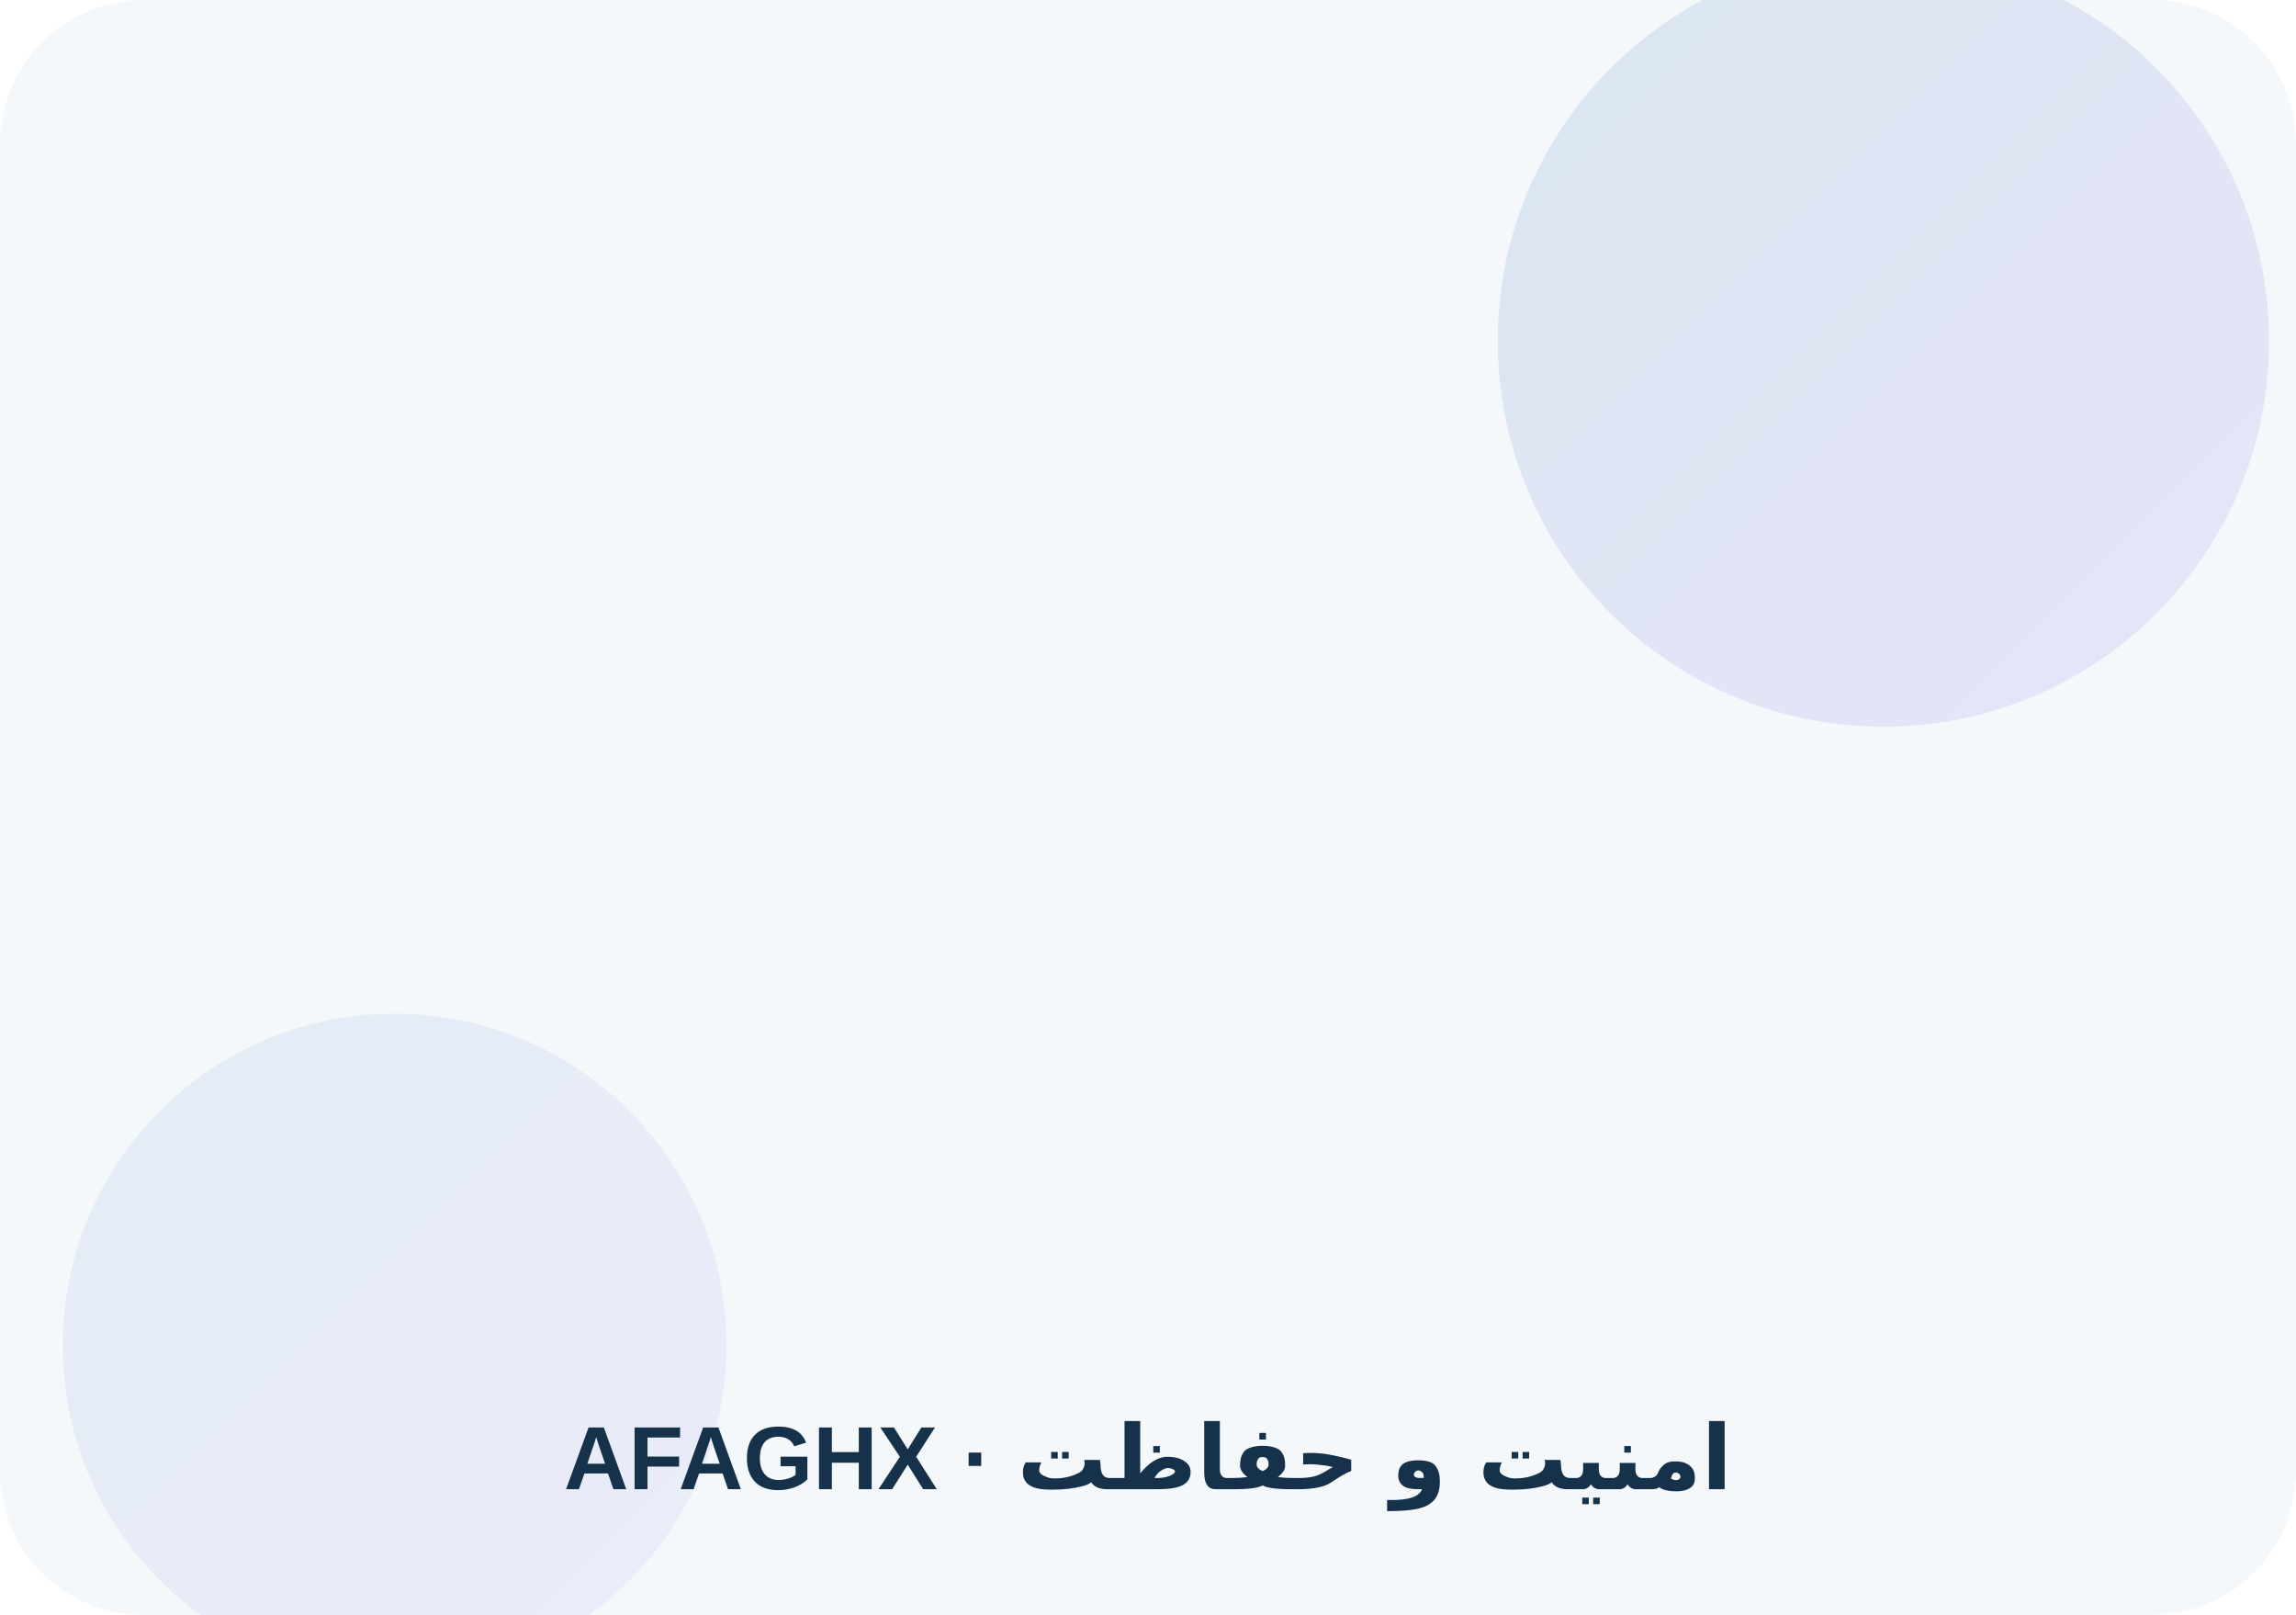
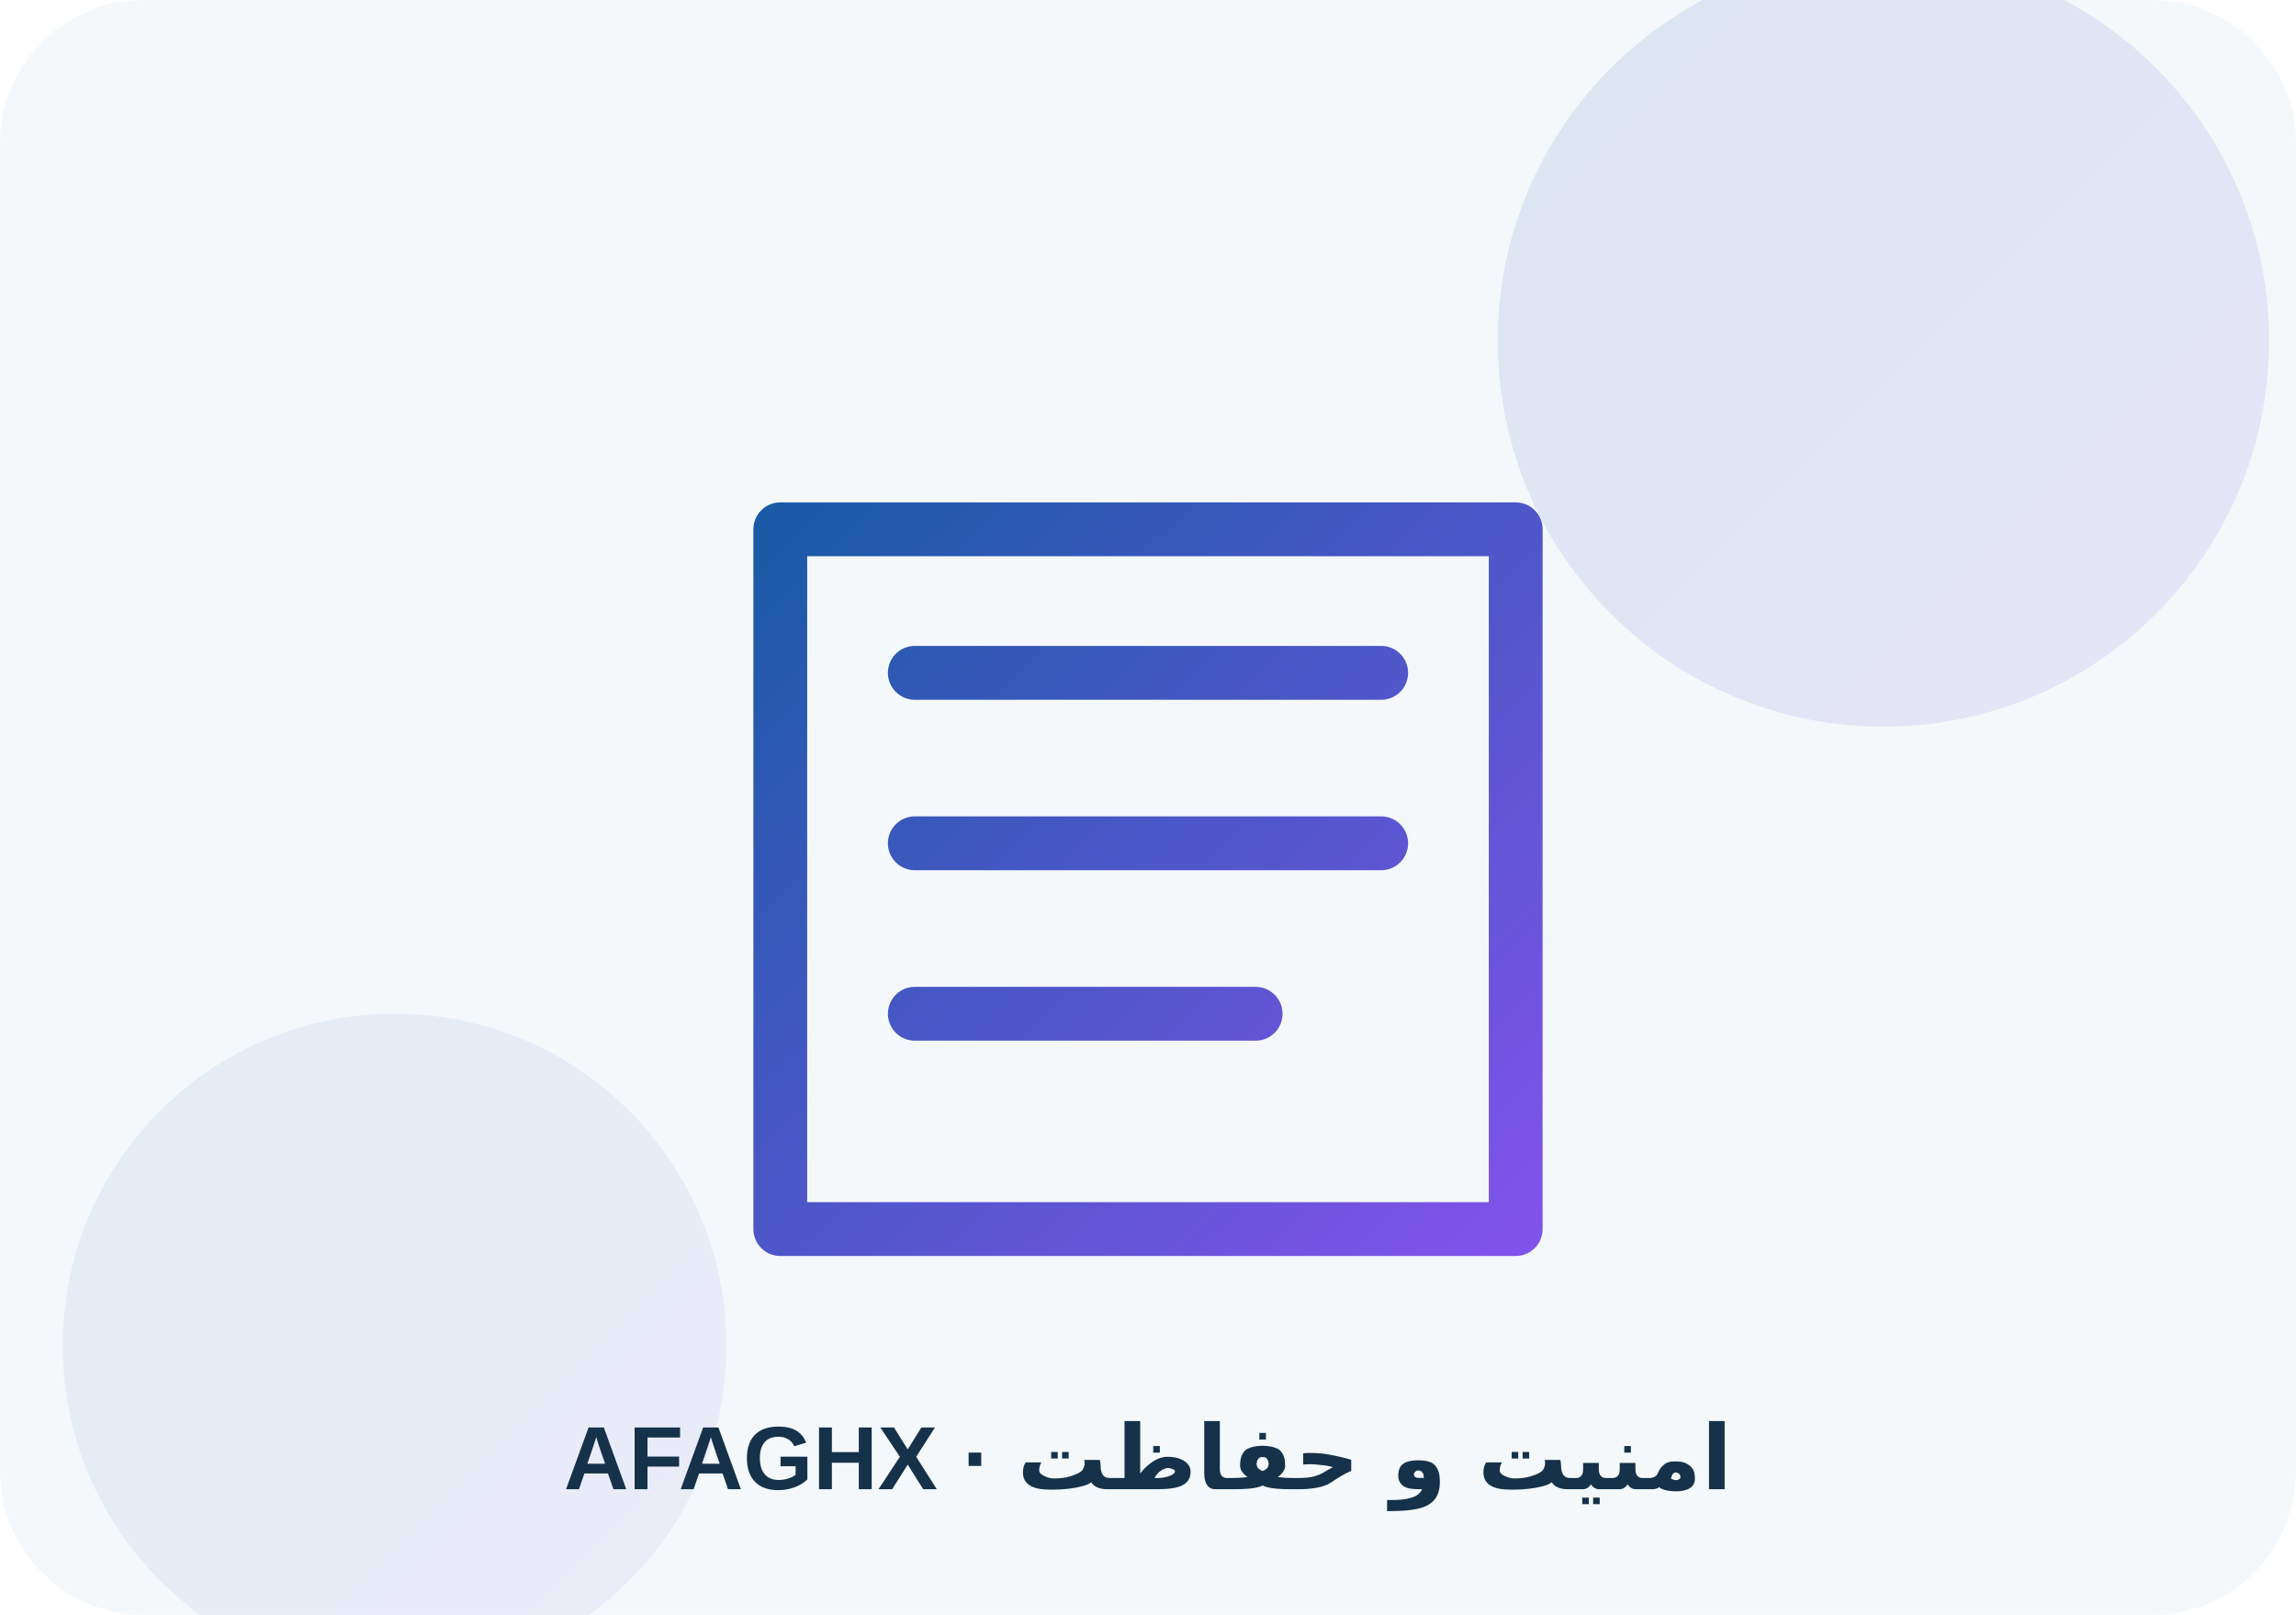
<svg xmlns="http://www.w3.org/2000/svg" viewBox="0 0 512 360">
  <defs>
    <linearGradient id="g" x1="0" y1="0" x2="1" y2="1">
      <stop stop-color="hsl(213 72% 38%)" />
      <stop offset="1" stop-color="hsl(258 78% 62%)" />
    </linearGradient>
  </defs>
  <rect width="512" height="360" rx="32" fill="#f4f8fb" />
  <circle cx="420" cy="76" r="86" fill="url(#g)" opacity=".12" />
  <circle cx="88" cy="300" r="74" fill="url(#g)" opacity=".08" />
-   <g fill="none" stroke="url(#g)" stroke-width="12" stroke-linecap="round" stroke-linejoin="round">M174 118h164v156H174zM204 150h104M204 188h104M204 226h76</g>
+   <g fill="none" stroke="url(#g)" stroke-width="12" stroke-linecap="round" stroke-linejoin="round">
+     <path d="M174 118h164v156H174zM204 150h104M204 188h104M204 226h76" />
+   </g>
  <text x="256" y="332" text-anchor="middle" font-family="Tahoma,Arial,sans-serif" font-size="20" font-weight="700" fill="#16324a">AFAGHX · امنیت و حفاظت</text>
</svg>
